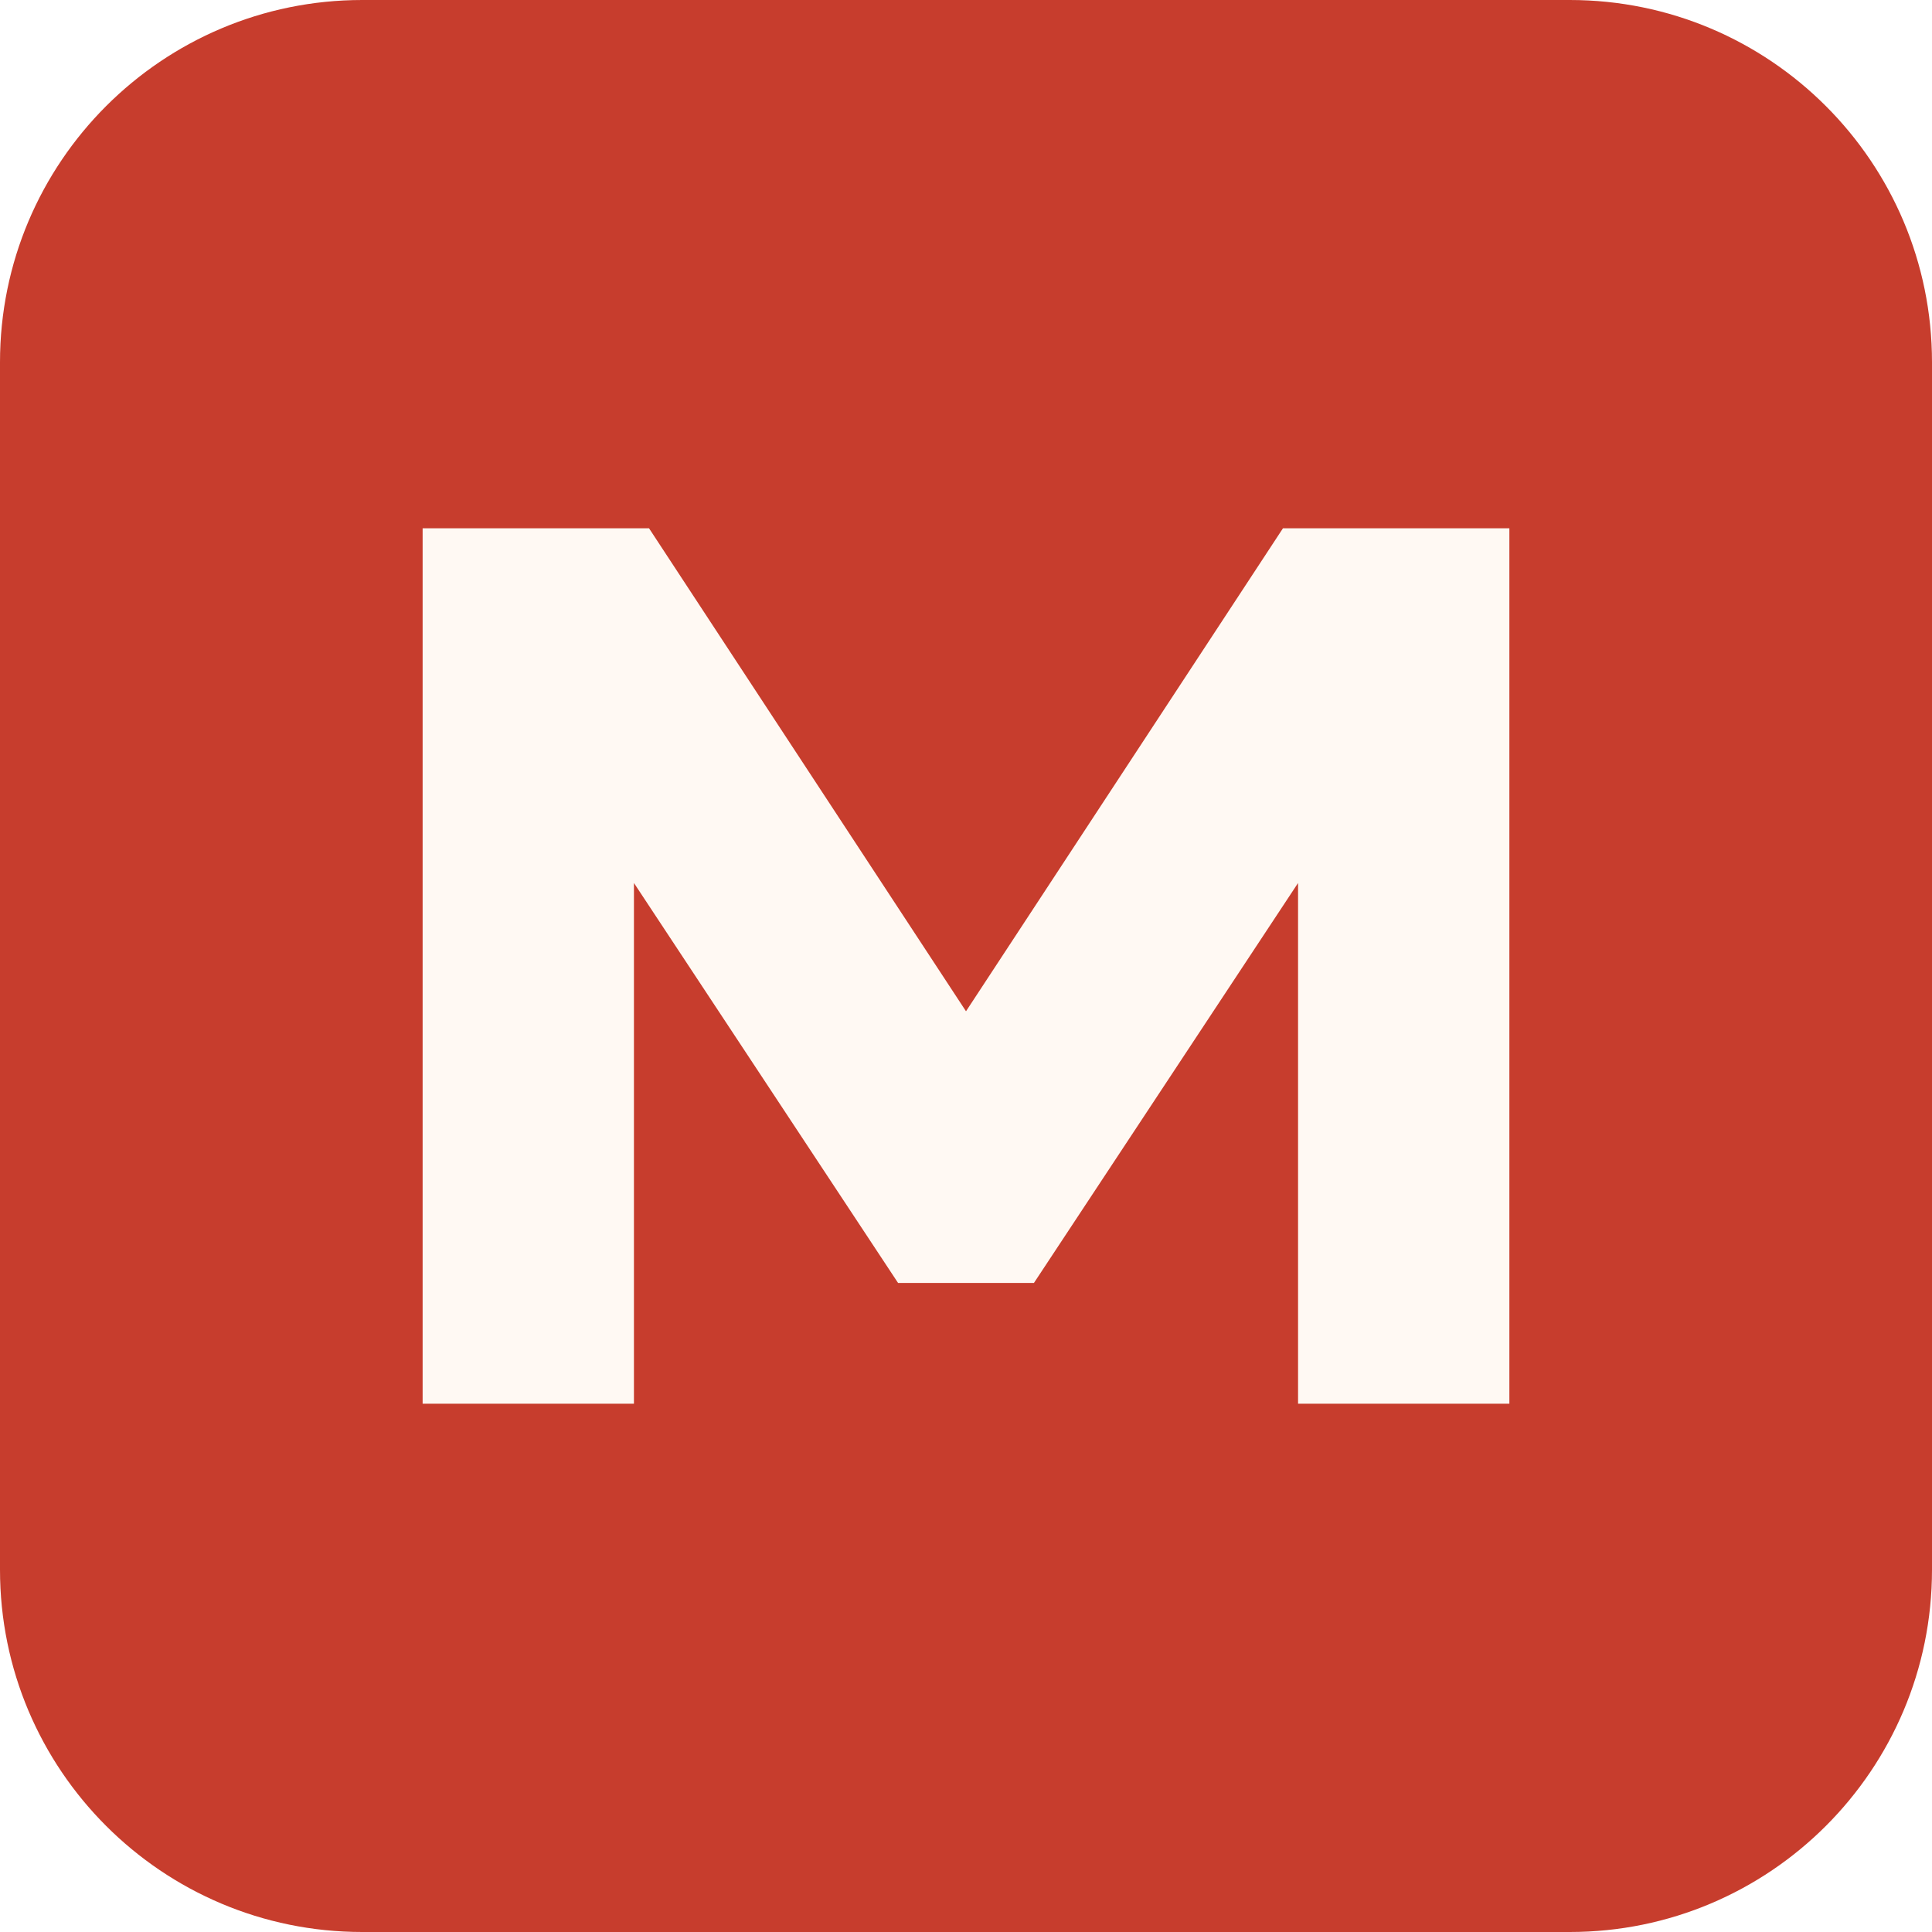
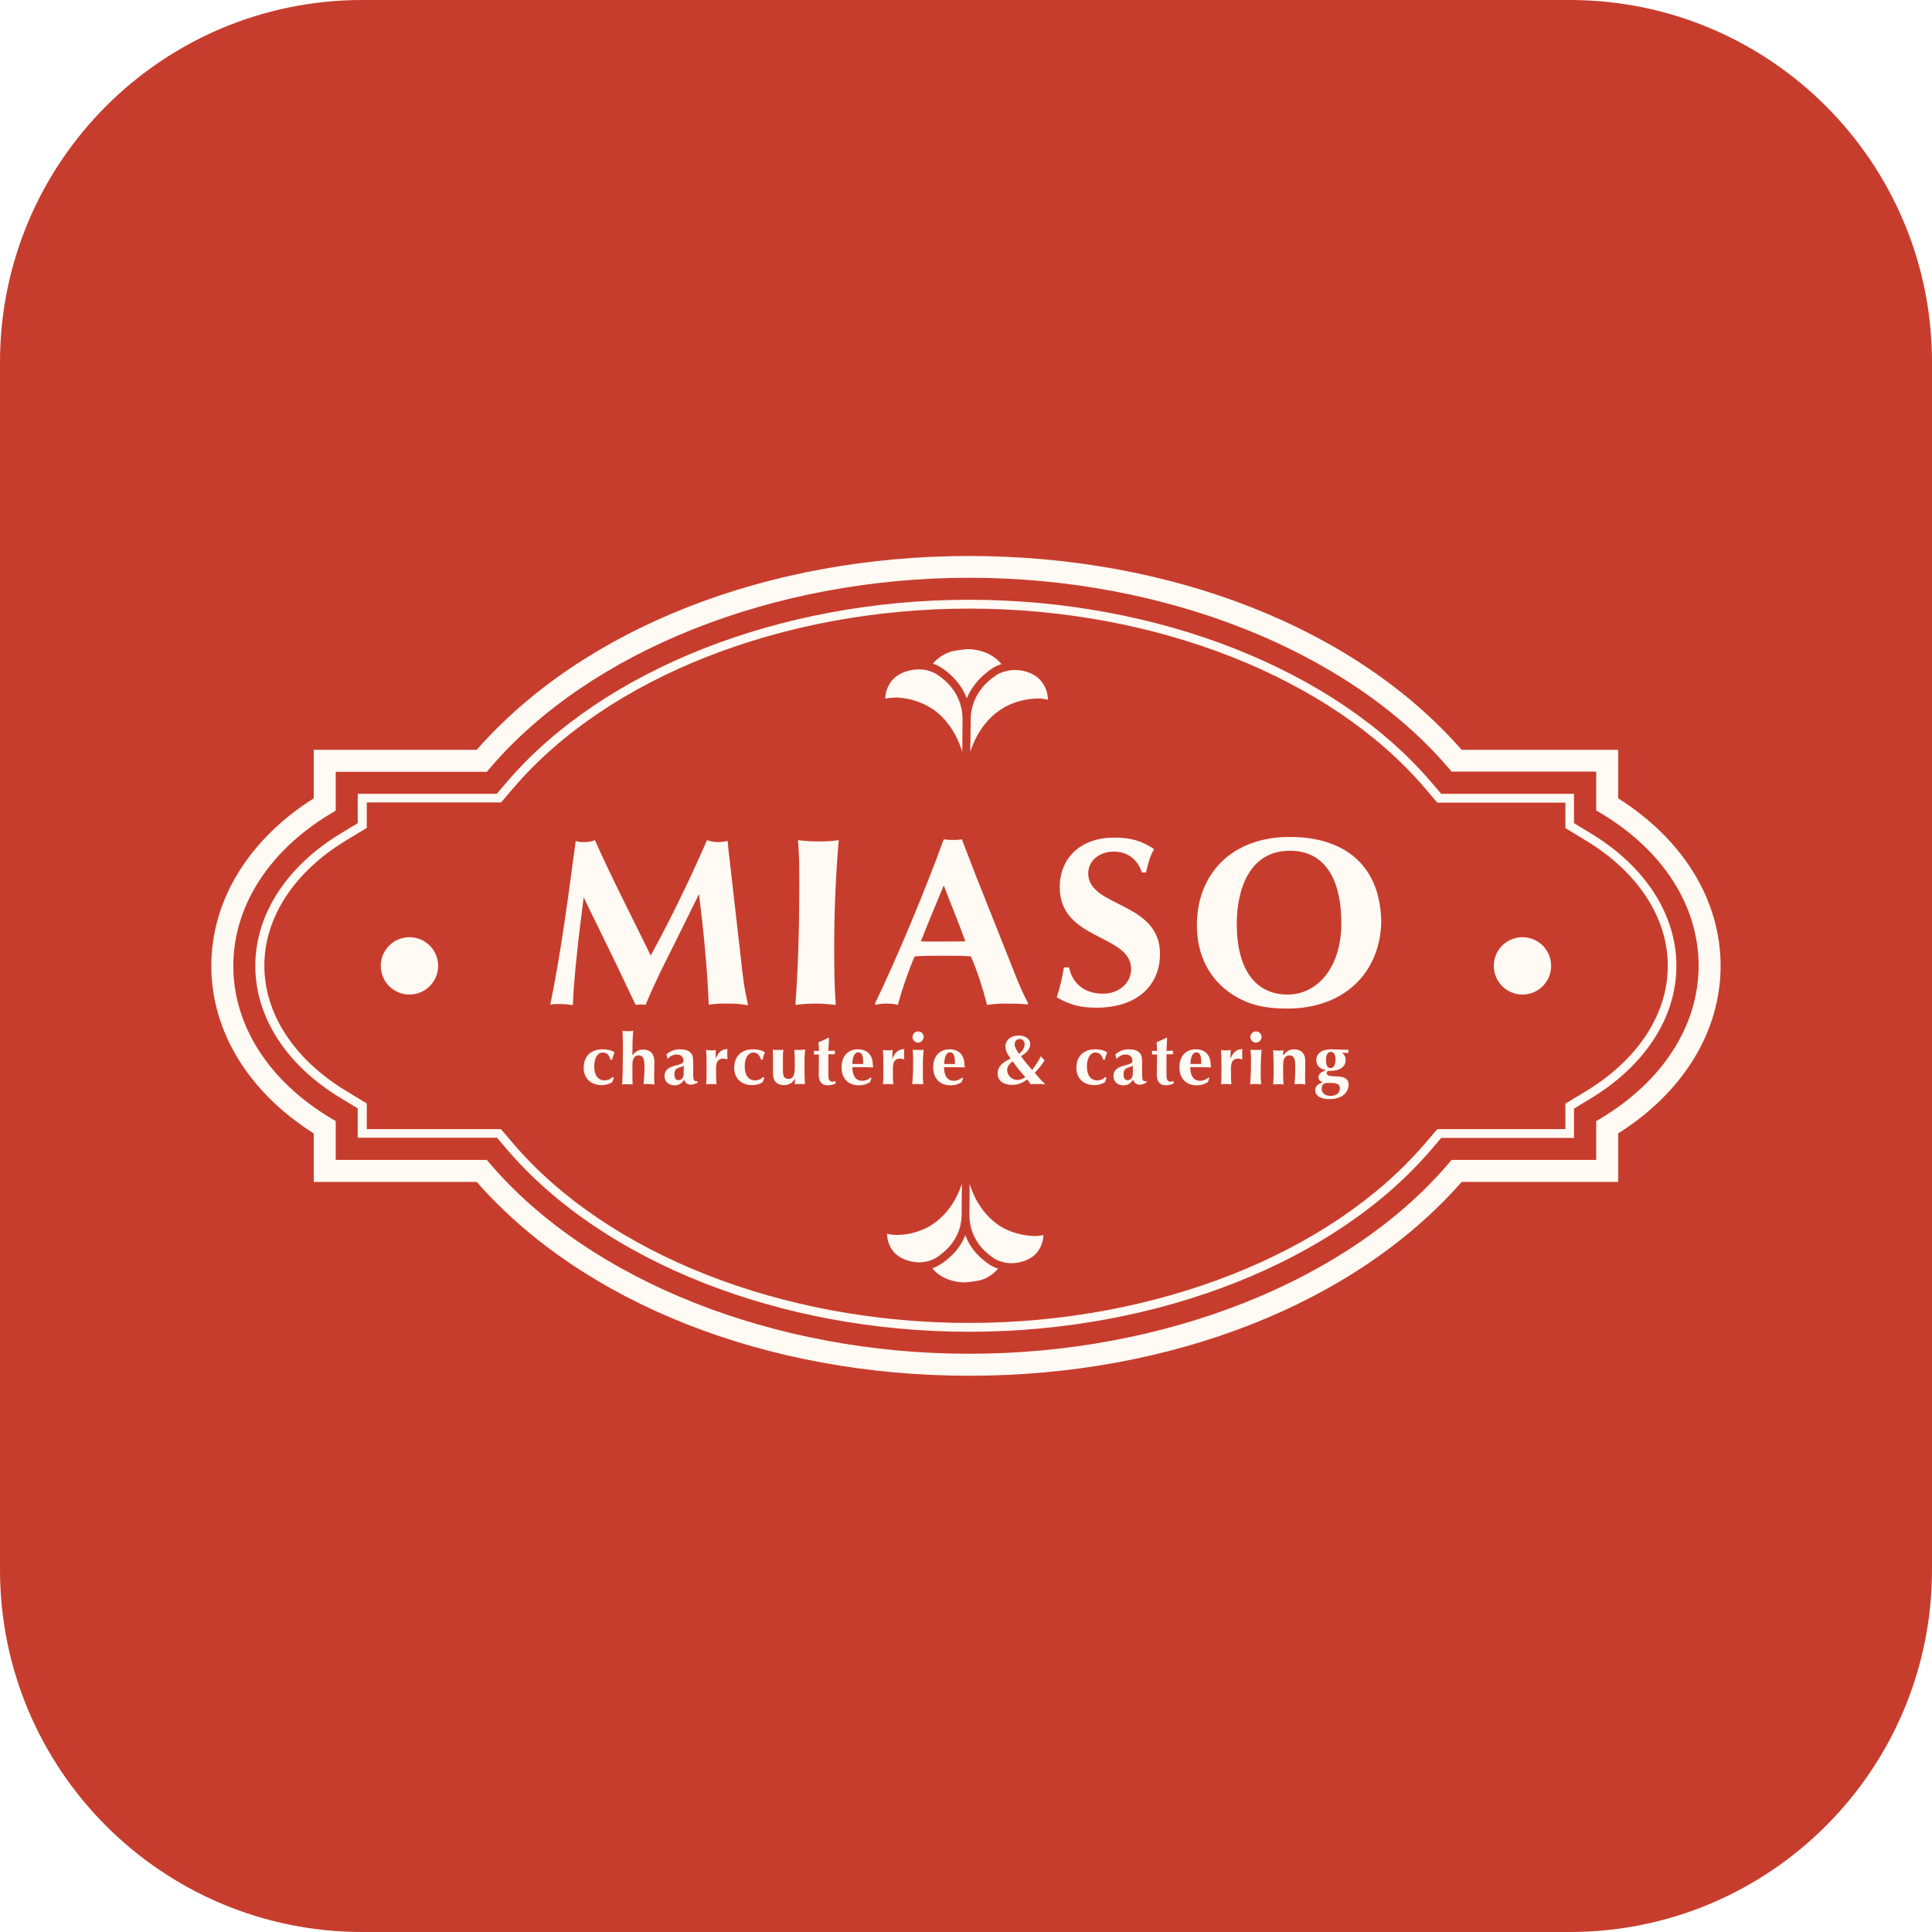
<svg xmlns="http://www.w3.org/2000/svg" width="512" height="512" viewBox="0 0 512 512">
  <rect width="512" height="512" rx="96" fill="#C73D2D" />
-   <path d="M 112 372 L 112 140 L 172 140 L 256 268 L 340 140 L 400 140 L 400 372 L 344 372 L 344 234 L 274 340 L 238 340 L 168 234 L 168 372 Z" fill="#FFF9F3" />
+   <g transform="translate(56,147.4) scale(0.5714)">
+     <style type="text/css">
+ 	.miaso-mark{fill:#FFFAF3;}
+ </style>
+     <g>
+       <path class="miaso-mark" d="M652.5,112.3V89.8h-72.6C530.5,33.4,445.4-0.1,351.5-0.1c-93.9,0-179,33.6-228.4,89.9H47.5v22.5   C17.3,131.4,0,159.6,0,190c0,30.4,17.3,58.6,47.5,77.7v22.5h75.6c49.4,56.3,134.5,89.9,228.4,89.9c93.9,0,179-33.6,228.4-89.9h72.6   v-22.5c30.2-19.1,47.5-47.3,47.5-77.7C700,159.6,682.7,131.4,652.5,112.3z M644.8,260.5l-2.5,1.5V280h-67.1l-1.5,1.8   c-46.5,54.4-131.6,88.1-222.2,88.1c-90.5,0-175.7-33.8-222.2-88.1l-1.5-1.8H57.7v-18l-2.5-1.5c-28.6-17.2-45-42.9-45-70.5   c0-27.5,16.4-53.3,45-70.5l2.5-1.5v-18h70.1l1.5-1.8C175.8,43.8,260.9,10,351.5,10c90.6,0,175.7,33.8,222.2,88.1l1.5,1.8h67.1v18   l2.5,1.5c28.6,17.2,45,42.9,45,70.5C689.8,217.5,673.4,243.2,644.8,260.5z" />
+       <path class="miaso-mark" d="M351.5,359.7c-87.7,0-169.8-32.4-214.4-84.6l-4.6-5.4H67.9v-13.6l-7.4-4.5C35,236.4,20.4,213.9,20.4,190   s14.6-46.4,40.1-61.7l7.4-4.5v-13.6l64.5,0l4.6-5.4c44.6-52.2,126.8-84.6,214.4-84.6c87.7,0,169.8,32.4,214.4,84.6l4.6,5.4h61.6   v13.6l7.4,4.5c25.5,15.3,40.1,37.8,40.1,61.7c0,23.9-14.6,46.4-40.1,61.7l-7.4,4.5v13.6h-61.6l-4.6,5.4   C521.3,327.3,439.1,359.7,351.5,359.7z M72,265.7h62.3l5.8,6.8c43.9,51.3,124.8,83.1,211.3,83.1c86.5,0,167.5-31.9,211.4-83.1   l5.8-6.8H628v-11.8l9.4-5.7c24.2-14.6,38.1-35.8,38.1-58.2c0-22.4-13.9-43.6-38.1-58.2l-9.4-5.7v-11.8h-59.4l-5.8-6.8   C519,56.2,438,24.3,351.5,24.3c-86.5,0-167.5,31.9-211.3,83.1l-5.8,6.8l-62.3,0v11.8l-9.4,5.7c-24.2,14.6-38.1,35.8-38.1,58.2   c0,22.4,13.9,43.6,38.1,58.2l9.4,5.7V265.7z" />
+       <g>
+         <path class="miaso-mark" d="M239.2,207.5c-3.6,0-4.7,0-8.5,0.5c-0.7-17.2-2.4-34.3-4.5-51.3l-5.9,11.9c-6.3,13.1-13.3,25.9-18.9,39.5    c-1-0.1-1.4-0.2-2.1-0.2c-1,0-1.4,0.1-2.5,0.2l-9.1-19.1l-12.4-25.4l-2.6-5.4l-2.4,19.3l-1.4,13.5c-0.8,9.4-1,11.1-1.2,17.2    c-2.3-0.3-3.6-0.5-6-0.5c-1.9,0-2.5-0.1-4.4,0.3v-0.5c5.1-25,8.3-50.2,11.7-75.4c1.7,0.5,2.4,0.5,3.7,0.5c2,0,3.2-0.1,5.2-0.9    c8.1,18.1,17.2,35.7,25.9,53.5c9.5-17.4,18.2-35.4,26.1-53.5c2.7,0.8,3.7,0.9,5.2,0.9c1.1,0,2-0.1,4.4-0.5l0.3,3.6l5.4,47.3    c1.6,14.9,1.9,16.5,3.6,24.5v0.8C244.7,207.5,243,207.5,239.2,207.5z" />
+         <path class="miaso-mark" d="M288.9,181.1c0,11.1,0.1,17.9,0.7,27c-4.7-0.5-6.6-0.6-9-0.6c-3.6,0-5.2,0.1-9.7,0.6    c1.6-21.9,1.8-42.3,1.8-56.4c0-11.4-0.1-12.7-0.6-20c4.4,0.5,6,0.6,10,0.6c3.3,0,5-0.1,8.9-0.6    C289.6,148.1,288.9,164.5,288.9,181.1z" />
+         <path class="miaso-mark" d="M368.4,207.5c-3.4,0-4.7,0.1-8.6,0.6c-2-7.6-4.4-15.3-7.5-22.5c-4.9-0.3-6.6-0.3-12.8-0.3    c-6.4,0-8.1,0-13.3,0.3c-3.1,7.2-5.7,14.9-7.8,22.5c-2.1-0.5-3.1-0.6-5.3-0.6c-2,0-2.9,0.1-5.2,0.6v-0.8    c10.7-22.3,23.3-52.7,31.8-76c2.1,0.3,3.1,0.3,4.7,0.3c1.5,0,2,0,3.7-0.3l6.7,17.4l14.2,35.7c3.2,8,5.9,15.5,9.7,22.7v0.8    C374.5,207.5,372.2,207.5,368.4,207.5z M339.7,152.7c-3.6,8.6-7.2,17.2-10.6,25.9l2.5,0.1h8.9c3.8,0,5.2,0,9.2-0.1    C346.6,169.9,343,161.4,339.7,152.7z" />
+         <path class="miaso-mark" d="M410.5,209.4c-7.1,0-12.1-1.2-18.4-4.8c1.5-4.5,2.7-9.7,3.3-13.9h2.4c1.6,7.7,7.4,12.2,15.7,12.2    c7.5,0,13.1-5,13.1-11.4c0-16.3-33.1-13.2-33.1-37.9c0-14,10-23.1,25.3-23.1c7.6,0,12.7,1.5,18.4,5.3c-1.7,3.3-2.4,5.2-3.7,10.9    h-1.9c-2-6.2-6.8-9.7-13-9.7c-6.8,0-11.9,4.3-11.9,10.1c0,15.9,33.3,12.9,33.3,37.4C439.9,199.8,428.6,209.4,410.5,209.4z" />
+         <path class="miaso-mark" d="M499.1,209.8c-11,0-18.4-1.9-25.6-6.6c-10.6-6.9-16.4-18.1-16.4-32.1c0-23.2,15.6-40.9,43.1-40.9    c25.9,0,42.4,13.7,42.4,40.2C541.6,194.3,524.4,209.8,499.1,209.8z M500.3,136.6c-18.7,0-24.7,17.6-24.7,34    c0,21,8.7,32.7,23.5,32.7c14.7,0,25-13.6,25-33C524.1,148.7,515.7,136.6,500.3,136.6z" />
+       </g>
+       <g>
+         <path class="miaso-mark" d="M185.9,233.5h-0.8c-0.5-2.1-1.7-3.3-3.5-3.3c-2.4,0-4,2.5-4,6.4c0,4.1,1.7,6.5,4.8,6.5c1.5,0,2.7-0.5,3.7-1.6    l0.6,0.5c-0.5,1-0.5,1.2-0.7,1.9c-1.4,0.9-3,1.4-5,1.4c-5,0-8.3-3.2-8.3-8c0-5.3,3.3-8.6,8.7-8.6c2.3,0,4.1,0.4,5.6,1.4    C186.6,231.2,186.1,232.5,185.9,233.5z" />
+         <path class="miaso-mark" d="M202.6,244.8c-0.7,0-1.1,0-2.1,0.1c0.2-3,0.4-5.6,0.4-7.8c0-4.2-0.7-5.6-2.8-5.6c-1.4,0-2.5,1.1-2.7,2.9    c-0.1,1-0.1,1.1-0.1,3.7c0,3.2,0,4.3,0.1,6.9c-1-0.1-1.3-0.1-2.5-0.1c-1,0-1.3,0-2.4,0.1c0.2-3,0.3-4,0.3-7.7    c0-3.4,0.1-6.8,0.1-8.9c0-3.8-0.1-5.7-0.2-8.3c0.9,0.1,1.2,0.2,2.2,0.2c1.2,0,1.7,0,2.8-0.2c-0.4,3.8-0.4,7.6-0.4,11.4    c1.6-1.9,3-2.7,5-2.7c3.2,0,5.2,2.1,5.2,5.4c0,2.4-0.1,4.7-0.1,7.1c0,1.7,0,2.5,0.1,3.8C204.4,244.8,203.8,244.8,202.6,244.8z" />
+         <path class="miaso-mark" d="M222.4,245.1c-1.5,0-2.5-0.7-3.1-2.3c-1.2,1.8-2.5,2.6-4.4,2.6c-2.8,0-4.7-1.7-4.7-4.2c0-6.1,8.8-4.3,8.8-7.1    c0-1.9-1.2-3-3.2-3c-1.5,0-2.9,0.7-4,1.9h-0.3l-0.4-2c2-1.6,3.8-2.3,6.3-2.3c2.3,0,3.9,0.5,4.9,1.6c1,1.1,1.2,2,1.2,5.1v4.9    c0,2.5,0.3,3.2,1.5,3.2c0.2,0,0.2,0,0.5-0.1v0.8C224.3,244.8,223.3,245.1,222.4,245.1z M214.8,240.3c0,1.8,0.6,2.7,1.8,2.7    c1.6,0,2.5-1.1,2.5-3.3v-1.5c0-0.6,0-1.2,0-1.9C217,237.6,214.8,236.9,214.8,240.3z" />
+         <path class="miaso-mark" d="M239.1,233.4c-0.6-0.3-1-0.4-1.6-0.4c-2.4,0-3.4,1.4-3.4,4.8c0,2.4,0,4.8,0.2,7.1c-0.8,0-1.6-0.1-2.4-0.1    c-0.6,0-0.9,0-2.4,0.1c0.2-2.4,0.2-4,0.2-8c0-3.2,0-4.8-0.2-7.9c1.2,0.2,1.6,0.2,2.3,0.2c0.8,0,1.2,0,2.2-0.2    c-0.1,1.1-0.1,1.4-0.1,2.9v1.2c1-2.7,2.6-4.5,5.5-4.5c-0.1,0.9-0.1,1.2-0.1,2c0,0.6,0,1.1,0.1,2.4L239.1,233.4z" />
+         <path class="miaso-mark" d="M255.7,233.5h-0.8c-0.5-2.1-1.7-3.3-3.5-3.3c-2.4,0-4,2.5-4,6.4c0,4.1,1.7,6.5,4.8,6.5c1.5,0,2.7-0.5,3.7-1.6    l0.6,0.5c-0.5,1-0.5,1.2-0.7,1.9c-1.4,0.9-3,1.4-5,1.4c-5,0-8.3-3.2-8.3-8c0-5.3,3.3-8.6,8.7-8.6c2.3,0,4.1,0.4,5.6,1.4    C256.3,231.2,255.9,232.5,255.7,233.5z" />
+         <path class="miaso-mark" d="M275.1,236.3c0,3.8,0.1,6.5,0.2,8.6c-0.8-0.1-1-0.1-2-0.1c-1.1,0-1.6,0-2.7,0.1c0.1-1,0.1-1.4,0.2-2.6    c-1.3,2.1-3,3-5.3,3c-2,0-3.7-0.9-4.4-2.4c-0.5-1.1-0.6-1.7-0.6-4c0-1.6,0-1.8,0-4.1c0-2.8,0-4.1-0.1-5.9c1.2,0.1,1.8,0.1,2.7,0.1    c0.9,0,1.3,0,2.2-0.1c-0.2,1.9-0.2,2.5-0.2,4.7v4.6c0,3.2,0.6,4.2,2.7,4.2c2,0,2.8-1.6,2.8-5.4c0-3.1,0-6.2-0.2-8.1    c1,0.1,1.4,0.1,2.2,0.1c1.1,0,1.7-0.1,2.8-0.2C275.2,231.2,275.1,232.7,275.1,236.3z" />
+         <path class="miaso-mark" d="M286,245.4c-3.3,0-4.3-2.2-4.3-5.1c0-3.1,0.1-6.1,0.1-9.2h-2.3v-1.7c0.8,0,1.5,0,2.3,0.1    c0-1.4-0.1-2.8-0.2-4.1c1.9-0.7,3.1-1.3,4.6-2.1l0.3,0.2c0,0-0.2,3.9-0.3,5.9c1,0,2,0,3-0.1v1.7h-3c0,1.3,0,1.7,0,3.4    c0,2.1,0,4.2,0,6.3c0,2.2,0.5,3,2,3c0.4,0,0.7-0.1,1.3-0.3v1.2C288.6,245,287.2,245.4,286,245.4z" />
+         <path class="miaso-mark" d="M306.9,237.1c-1.9-0.1-2.8-0.1-5.1-0.1c-1.5,0-3,0-4.5,0c0.1,4.1,1.6,6.3,4.6,6.3c1.4,0,2.7-0.5,3.9-1.5    l0.4,0.3c-0.3,0.7-0.4,0.9-0.7,1.8c-1.7,1.1-3.2,1.5-5.2,1.5c-4.9,0-8-3.2-8-8.3c0-5.2,2.9-8.4,7.6-8.4c4.4,0,6.9,2.7,6.9,7.3    C306.9,236.3,306.9,236.5,306.9,237.1z M300,230.1c-1.6,0-2.6,2-2.7,5.4c0.8,0,1.7,0,2.5,0c1.6,0,2.5,0,2.5,0    C302.4,232.2,302,230.1,300,230.1z" />
+         <path class="miaso-mark" d="M321.1,233.4c-0.6-0.3-1-0.4-1.6-0.4c-2.4,0-3.4,1.4-3.4,4.8c0,2.4,0,4.8,0.2,7.1c-0.8,0-1.6-0.1-2.4-0.1    c-0.6,0-0.9,0-2.4,0.1c0.2-2.4,0.2-4,0.2-8c0-3.2,0-4.8-0.2-7.9c1.2,0.2,1.6,0.2,2.3,0.2c0.8,0,1.2,0,2.2-0.2    c-0.1,1.1-0.1,1.4-0.1,2.9v1.2c1-2.7,2.6-4.5,5.5-4.5c-0.1,0.9-0.1,1.2-0.1,2c0,0.6,0,1.1,0.1,2.4L321.1,233.4z" />
+         <path class="miaso-mark" d="M327.8,225.6c-1.4,0-2.6-1.2-2.6-2.6c0-1.4,1.2-2.6,2.6-2.6c1.4,0,2.6,1.1,2.6,2.6    C330.3,224.4,329.2,225.6,327.8,225.6z M330,238.7c0,2.4,0,3.4,0.2,6.2c-1.1-0.1-1.6-0.1-2.7-0.1c-1,0-1.3,0-2.4,0.1    c0.2-2.7,0.4-5,0.4-10.1c0-2.3,0-3.6-0.2-5.9c1.3,0.1,2,0.1,3,0.1c0.9,0,1.2,0,2.1-0.1C330,232.2,330,235.5,330,238.7z" />
+         <path class="miaso-mark" d="M349.4,237.1c-1.9-0.1-2.8-0.1-5.1-0.1c-1.5,0-3,0-4.5,0c0.1,4.1,1.6,6.3,4.6,6.3c1.4,0,2.7-0.5,3.9-1.5    l0.4,0.3c-0.3,0.7-0.4,0.9-0.7,1.8c-1.7,1.1-3.2,1.5-5.2,1.5c-4.9,0-8-3.2-8-8.3c0-5.2,2.9-8.4,7.6-8.4c4.4,0,6.9,2.7,6.9,7.3    C349.5,236.3,349.4,236.5,349.4,237.1z M342.6,230.1c-1.6,0-2.6,2-2.7,5.4c0.8,0,1.7,0,2.5,0c1.6,0,2.5,0,2.5,0    C344.9,232.2,344.5,230.1,342.6,230.1z" />
+         <path class="miaso-mark" d="M381.9,239.6c1.5,1.7,2.9,3.5,4.6,5v0.4c-1.7-0.3-2.2-0.2-3.3-0.2c-1.3,0-1.8,0-3.2,0.1    c-0.6-0.8-0.7-1.1-1.6-2.2c-2.5,1.8-4.5,2.5-6.9,2.5c-4.2,0-6.8-2-6.8-5.2c0-3.9,3-5.5,6-7c-1.1-1.6-2.4-3.4-2.4-5.5    c0-3.1,2.5-5.2,6.1-5.2c3.2,0,5.4,1.6,5.4,4c0,2.6-2.3,4.4-4.3,5.6c1.6,2.2,3.4,4.3,5.2,6.4c1.5-2,2.9-4.1,4-6.4    c0.6,0.7,1.3,1.5,1.8,1.9C385.2,235.9,383.6,237.8,381.9,239.6z M371.7,234.3c-1.7,1.2-2.6,2.5-2.6,4c0,2.5,2.2,4.6,4.7,4.6    c1.2,0,2.6-0.5,3.7-1.3C375.5,239.2,373.4,236.9,371.7,234.3z M375,223.9c-1.4,0-2.4,1-2.4,2.4c0,1.2,0.3,1.9,2,4.5    c1.8-1.5,2.6-2.9,2.6-4.4C377.3,225,376.2,223.9,375,223.9z" />
+         <path class="miaso-mark" d="M414.4,233.5h-0.8c-0.5-2.1-1.7-3.3-3.5-3.3c-2.4,0-4,2.5-4,6.4c0,4.1,1.7,6.5,4.8,6.5c1.5,0,2.7-0.5,3.7-1.6    l0.6,0.5c-0.5,1-0.5,1.2-0.7,1.9c-1.4,0.9-3,1.4-5,1.4c-5,0-8.3-3.2-8.3-8c0-5.3,3.3-8.6,8.7-8.6c2.3,0,4.1,0.4,5.6,1.4    C415.1,231.2,414.6,232.5,414.4,233.5z" />
+         <path class="miaso-mark" d="M430.6,245.1c-1.5,0-2.5-0.7-3.1-2.3c-1.2,1.8-2.5,2.6-4.4,2.6c-2.8,0-4.7-1.7-4.7-4.2c0-6.1,8.8-4.3,8.8-7.1    c0-1.9-1.2-3-3.2-3c-1.5,0-2.9,0.7-4,1.9h-0.3l-0.4-2c2-1.6,3.8-2.3,6.3-2.3c2.3,0,3.9,0.5,4.9,1.6c1,1.1,1.2,2,1.2,5.1v4.9    c0,2.5,0.3,3.2,1.5,3.2c0.2,0,0.2,0,0.5-0.1v0.8C432.5,244.8,431.6,245.1,430.6,245.1z M423.1,240.3c0,1.8,0.6,2.7,1.8,2.7    c1.6,0,2.5-1.1,2.5-3.3v-1.5c0-0.6,0-1.2,0-1.9C425.3,237.6,423.1,236.9,423.1,240.3z" />
+         <path class="miaso-mark" d="M442.8,245.4c-3.3,0-4.3-2.2-4.3-5.1c0-3.1,0.1-6.1,0.1-9.2l-2.3,0v-1.7c0.8,0,1.5,0,2.3,0.1    c0-1.4-0.1-2.8-0.2-4.1c1.8-0.7,3.1-1.3,4.6-2.1l0.3,0.2c0,0-0.2,3.9-0.3,5.9c1,0,2,0,3-0.1v1.7h-3c0,1.3,0,1.7,0,3.4    c0,2.1,0,4.2,0,6.3c0,2.2,0.5,3,2,3c0.4,0,0.7-0.1,1.3-0.3v1.2C445.4,245,444,245.4,442.8,245.4z" />
+         <path class="miaso-mark" d="M463.6,237.1c-1.9-0.1-2.8-0.1-5.1-0.1c-1.5,0-3,0-4.5,0c0.1,4.1,1.6,6.3,4.6,6.3c1.4,0,2.7-0.5,3.9-1.5    l0.4,0.3c-0.3,0.7-0.4,0.9-0.7,1.8c-1.7,1.1-3.2,1.5-5.2,1.5c-4.9,0-8-3.2-8-8.3c0-5.2,2.9-8.4,7.6-8.4c4.4,0,6.9,2.7,6.9,7.3    C463.7,236.3,463.7,236.5,463.6,237.1z M456.8,230.1c-1.6,0-2.6,2-2.7,5.4c0.8,0,1.7,0,2.5,0c1.6,0,2.5,0,2.5,0    C459.2,232.2,458.7,230.1,456.8,230.1z" />
+         <path class="miaso-mark" d="M477.9,233.4c-0.6-0.3-1-0.4-1.6-0.4c-2.4,0-3.4,1.4-3.4,4.8c0,2.4,0,4.8,0.2,7.1c-0.8,0-1.6-0.1-2.4-0.1    c-0.6,0-0.9,0-2.4,0.1c0.2-2.4,0.2-4,0.2-8c0-3.2,0-4.8-0.2-7.9c1.2,0.2,1.6,0.2,2.3,0.2c0.8,0,1.2,0,2.2-0.2    c-0.1,1.1-0.1,1.4-0.1,2.9v1.2c1-2.7,2.6-4.5,5.5-4.5c-0.1,0.9-0.1,1.2-0.1,2c0,0.6,0,1.1,0.1,2.4L477.9,233.4z" />
+         <path class="miaso-mark" d="M484.5,225.6c-1.4,0-2.6-1.2-2.6-2.6c0-1.4,1.2-2.6,2.6-2.6c1.4,0,2.6,1.1,2.6,2.6    C487.1,224.4,485.9,225.6,484.5,225.6z M486.7,238.7c0,2.4,0,3.4,0.2,6.2c-1.1-0.1-1.6-0.1-2.7-0.1c-1,0-1.3,0-2.4,0.1    c0.2-2.7,0.4-5,0.4-10.1c0-2.3,0-3.6-0.2-5.9c1.3,0.1,2,0.1,3,0.1c0.9,0,1.2,0,2.1-0.1C486.8,232.2,486.7,235.5,486.7,238.7z" />
+         <path class="miaso-mark" d="M504.8,244.8c-0.9,0-1.3,0-2.4,0.1c0.2-3,0.3-4,0.3-5.5l0-3.4c0-3.1-0.8-4.5-2.7-4.5c-1.5,0-2.6,1.1-2.8,3    c-0.1,1-0.1,1.8-0.1,4c0,3.2,0,4.3,0.2,6.5c-1-0.1-1.4-0.1-2.3-0.1c-0.9,0-1.3,0-2.5,0.1c0.2-3,0.2-4.7,0.2-7.5    c0-2.7-0.1-5.5-0.2-8.4c1.1,0.2,1.6,0.2,2.5,0.2c0.8,0,1.2,0,2.2-0.2c-0.1,0.9-0.1,1-0.1,2.5c1.4-1.9,3-2.9,5-2.9    c3.4,0,5.3,2,5.3,5.6c0,2.1-0.1,4.2-0.1,6.3c0,2,0,2.5,0.1,4.4C506.3,244.8,505.8,244.8,504.8,244.8z" />
+         <path class="miaso-mark" d="M518.8,251.8c-4.4,0-6.8-1.5-6.8-4.2c0-1.7,1-2.7,3.3-3.5v-0.2c-1.2-0.4-1.8-1.2-1.8-2.2c0-1.4,1-2.5,3.1-3.1    v-0.3c-2.6-0.6-4.1-2.2-4.1-4.5c0-3.2,2.5-5.1,6.8-5.1c2.4,0,4.7,0.2,7.1,0.2c0.3,0,0.5,0,1,0v1.5c-1,0-2-0.1-3-0.1    c1.2,0.9,1.7,2,1.7,3.4c0,3.1-2.8,5-7,5c-0.3,0-0.6,0-0.8,0c-0.6,0-1,0.4-1,1c0,3.3,10.2-0.9,10.2,5.5    C527.3,249.1,523.9,251.8,518.8,251.8z M519.3,244.3h-1.6c-1.8,0-2.7,0.8-2.7,2.6c0,2.2,1.6,3.4,4.2,3.4c2.2,0,4.2-1.2,4.2-3.4    C523.5,245.1,522.3,244.3,519.3,244.3z M519.2,229.9c-1.5,0-2.2,1.3-2.2,4c0,2.3,0.7,3.5,2.1,3.5c1.8,0,2.3-2.3,2.3-4    C521.4,231.1,520.6,229.9,519.2,229.9z" />
+       </g>
+       <g>
+         <circle class="miaso-mark" cx="91.9" cy="190" r="13.3" />
+         <circle class="miaso-mark" cx="608.1" cy="190" r="13.3" />
+       </g>
+       <g>
+         <path class="miaso-mark" d="M338.6,51.7c3.5,2.3,6.3,5,8.5,8.1c1.4,1.9,2.4,3.9,3.3,6.1c0.9-2.2,2-4.2,3.4-6c2.2-3,5.1-5.7,8.6-8    c1.1-0.7,2.3-1.3,3.6-1.7c0.2,0,0.3-0.1,0.4-0.2c-3.2-4.1-9-6.8-15.5-6.9c-2.5,0.2-5.1,0.5-7.7,1.1c-3.5,1.1-6.5,3.1-8.5,5.6    c0.2,0.1,0.3,0.1,0.4,0.2C336.3,50.4,337.5,51,338.6,51.7z" />
+         <path class="miaso-mark" d="M317.7,65.5c3.7,0.2,7.2,0.9,10.6,2.2c2.4,0.9,4.6,2.1,6.7,3.5c2.6,1.8,4.9,4.1,6.9,6.8    c2.5,3.3,4.5,7.1,5.9,11.3c0.2,0.4,0.3,0.9,0.5,1.4l0.1-15.3c0-1.7-0.2-3.3-0.5-4.8c-0.7-3.1-1.9-6-3.8-8.6    c-1.9-2.7-4.4-5.1-7.5-7.1c-0.8-0.6-1.8-1-2.8-1.4c-1.7-0.7-3.7-1-5.7-1c-5.4,0-10.5,2.3-13,5.9c-1.7,2.5-2.5,5-2.5,7.7    c1.5-0.4,2.9-0.5,4.4-0.5L317.7,65.5z" />
+         <path class="miaso-mark" d="M356.7,62.1c-1.9,2.6-3.2,5.4-3.9,8.5c-0.4,1.5-0.6,3.1-0.6,4.8l0,0.6c0,0,0,0.1,0,0.1L352,90.7    c0.2-0.4,0.3-0.9,0.5-1.4c1.5-4.2,3.5-7.9,6.1-11.2c2-2.6,4.4-4.9,7.1-6.7c2-1.4,4.3-2.6,6.7-3.4c3.3-1.2,6.9-1.9,10.6-2l0.6,0    c1.5,0,2.9,0.2,4.4,0.6c0-2.6-0.7-5.2-2.4-7.7c-2.4-3.7-7.4-6.1-12.8-6.1c-2,0-3.9,0.3-5.7,0.9c-1,0.4-2,0.8-2.8,1.3    C361.2,57.1,358.6,59.4,356.7,62.1z" />
+       </g>
+       <g>
+         <path class="miaso-mark" d="M361,328.6c-3.3-2.2-6.1-4.8-8.2-7.8c-1.3-1.8-2.3-3.8-3.1-5.9c-0.8,2.1-1.9,4-3.2,5.8    c-2.1,2.9-4.9,5.5-8.3,7.7c-1.1,0.7-2.2,1.3-3.4,1.7c-0.1,0-0.3,0.1-0.4,0.1c3,4,8.7,6.5,14.9,6.6c2.4-0.1,4.9-0.5,7.4-1    c3.3-1,6.3-3,8.2-5.4c-0.1-0.1-0.3-0.1-0.4-0.1C363.2,329.8,362,329.3,361,328.6z" />
+         <path class="miaso-mark" d="M381.1,315.3c-3.5-0.2-7-0.9-10.2-2.1c-2.3-0.9-4.5-2-6.4-3.4c-2.5-1.8-4.7-4-6.7-6.6    c-2.4-3.2-4.3-6.8-5.7-10.9c-0.2-0.4-0.3-0.9-0.4-1.3l-0.1,14.7c0,1.6,0.2,3.2,0.5,4.7c0.6,3,1.9,5.8,3.6,8.3    c1.8,2.6,4.3,4.9,7.2,6.9c0.8,0.5,1.7,1,2.7,1.3c1.7,0.6,3.5,1,5.4,1c5.2,0,10.1-2.2,12.5-5.7c1.6-2.4,2.4-4.8,2.4-7.4    c-1.4,0.4-2.8,0.5-4.2,0.5L381.1,315.3z" />
+         <path class="miaso-mark" d="M343.6,318.6c1.8-2.5,3.1-5.2,3.8-8.2c0.3-1.5,0.6-3,0.6-4.6l0-0.6c0,0,0-0.1,0-0.1l0.1-14    c-0.2,0.4-0.3,0.9-0.5,1.3c-1.4,4-3.4,7.6-5.9,10.8c-2,2.5-4.3,4.7-6.8,6.4c-2,1.4-4.2,2.5-6.5,3.3c-3.2,1.2-6.6,1.8-10.2,1.9    l-0.6,0c-1.4,0-2.8-0.2-4.2-0.6c0,2.5,0.7,5,2.3,7.4c2.3,3.5,7.2,5.8,12.4,5.9c1.9,0,3.8-0.3,5.5-0.9c1-0.3,1.9-0.8,2.7-1.3    C339.2,323.4,341.7,321.1,343.6,318.6z" />
+       </g>
+     </g>
+   </g>
</svg>
